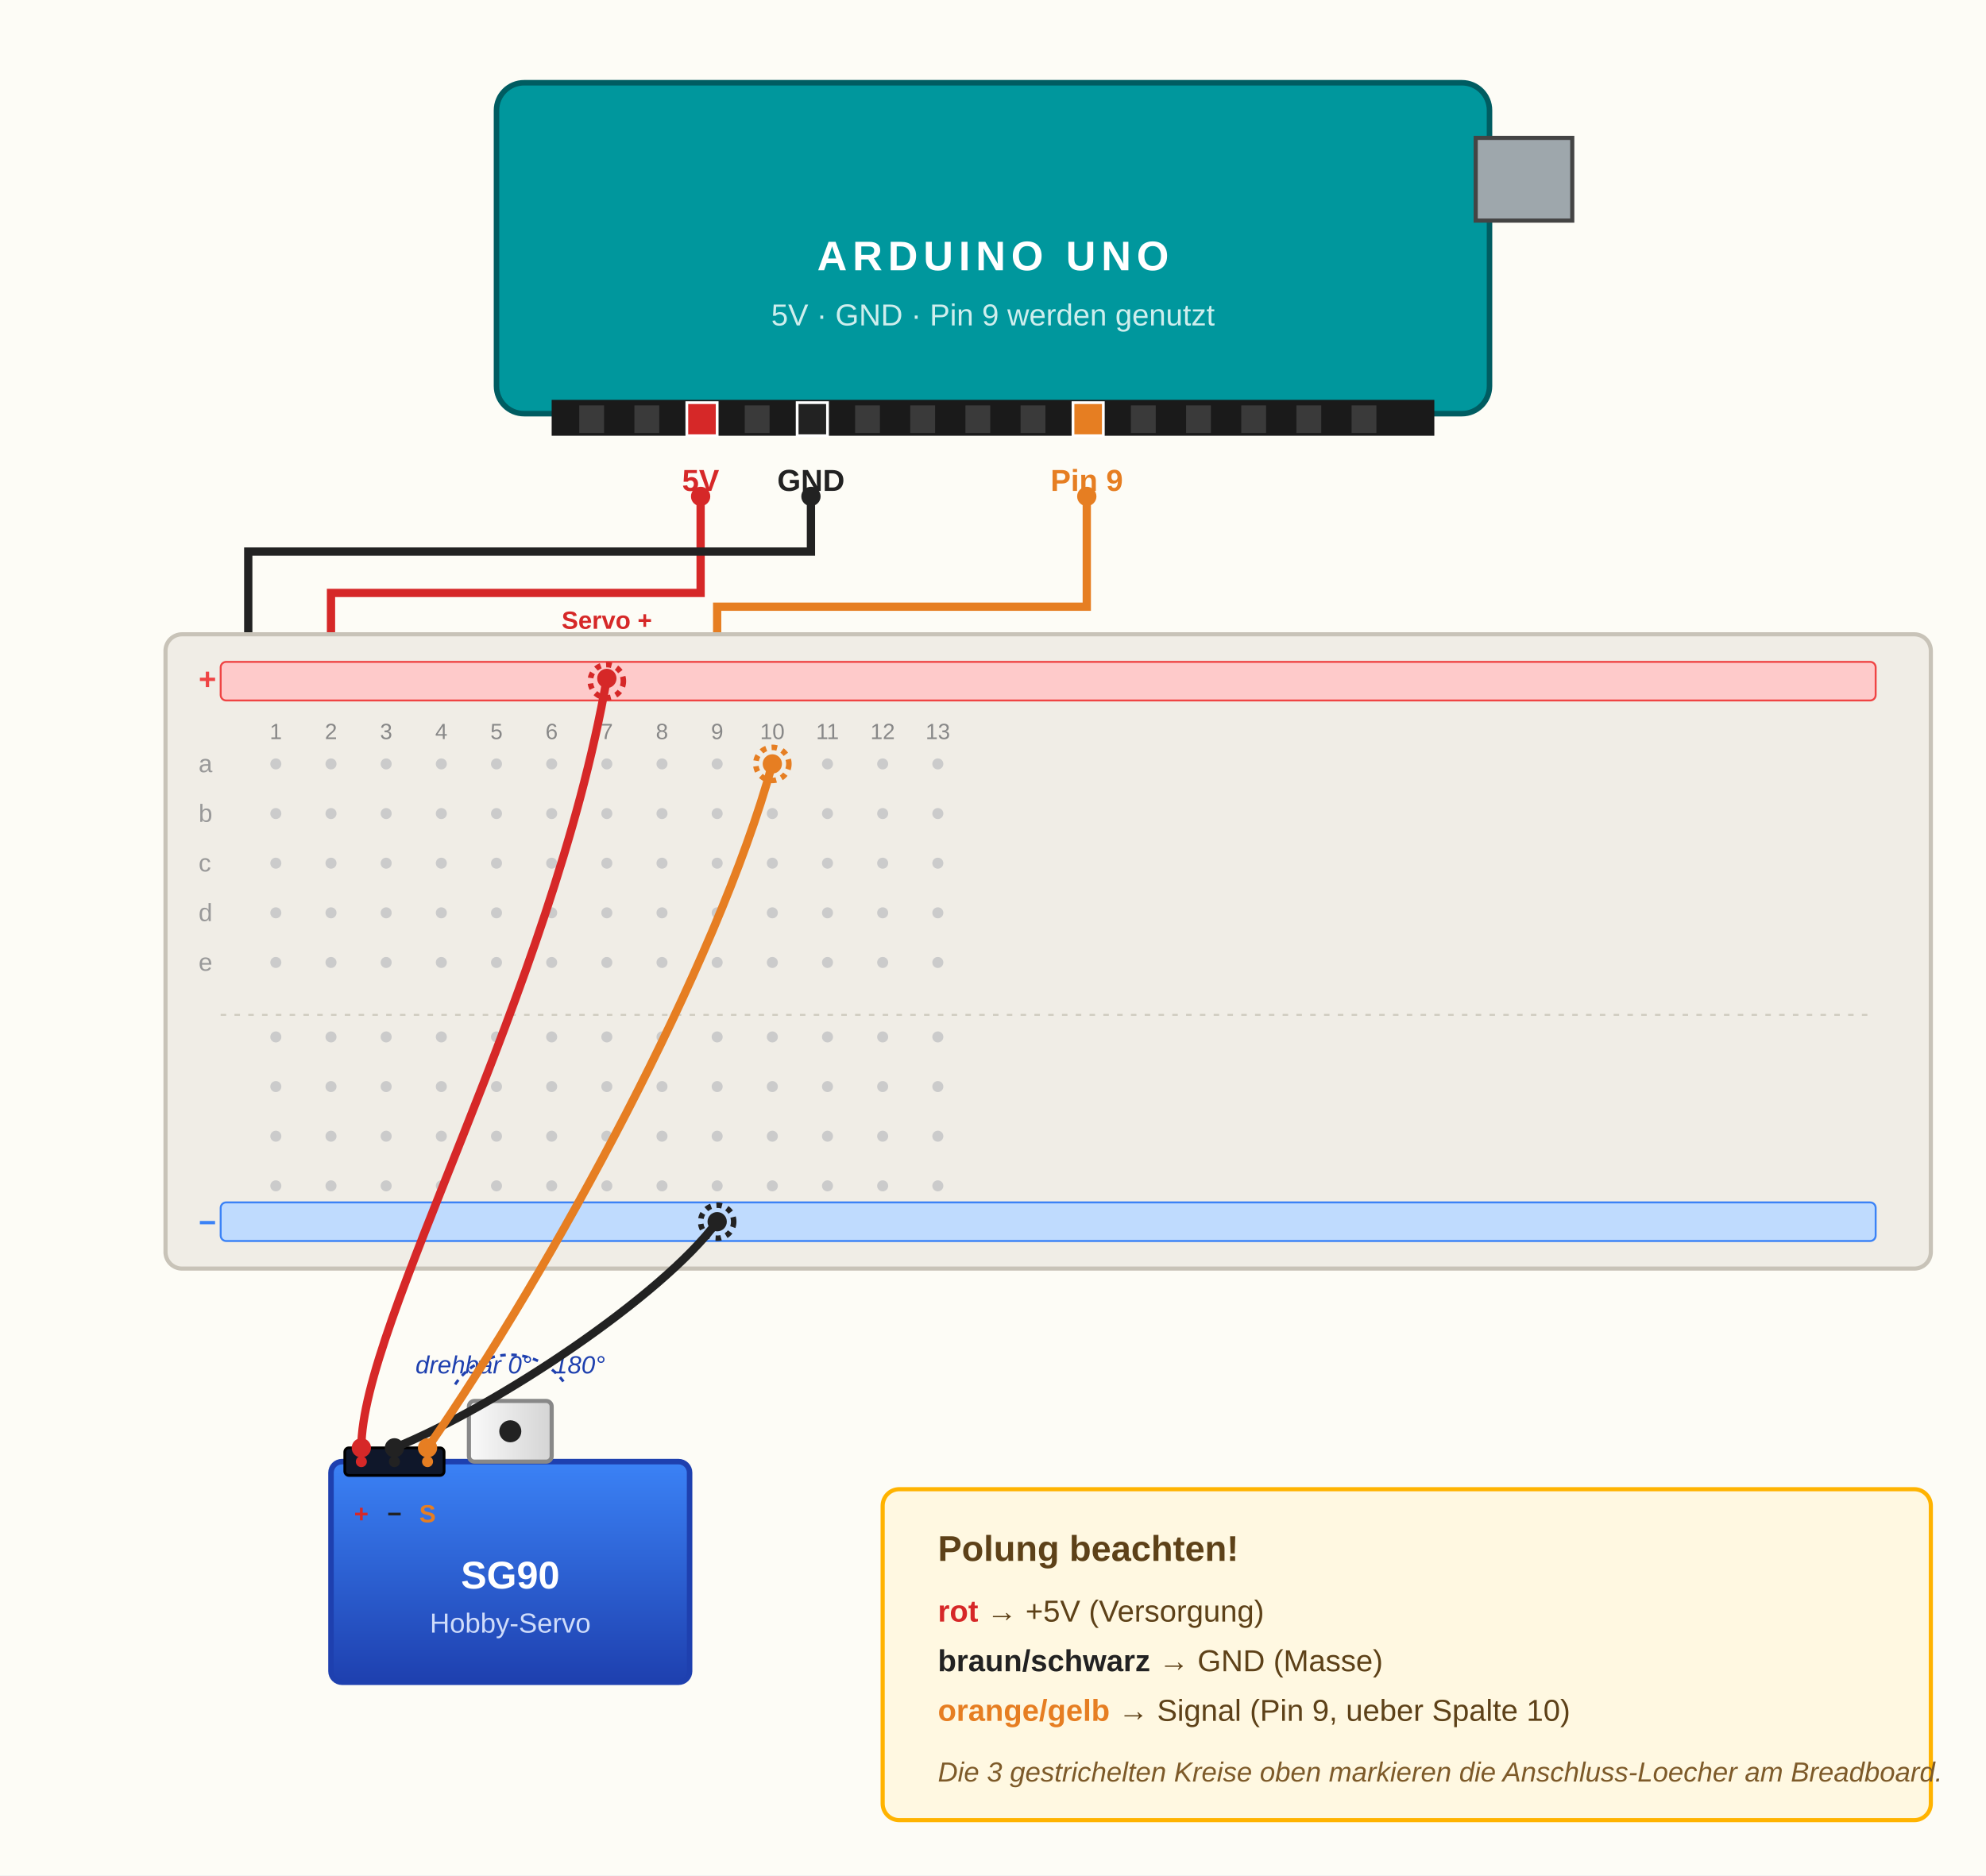
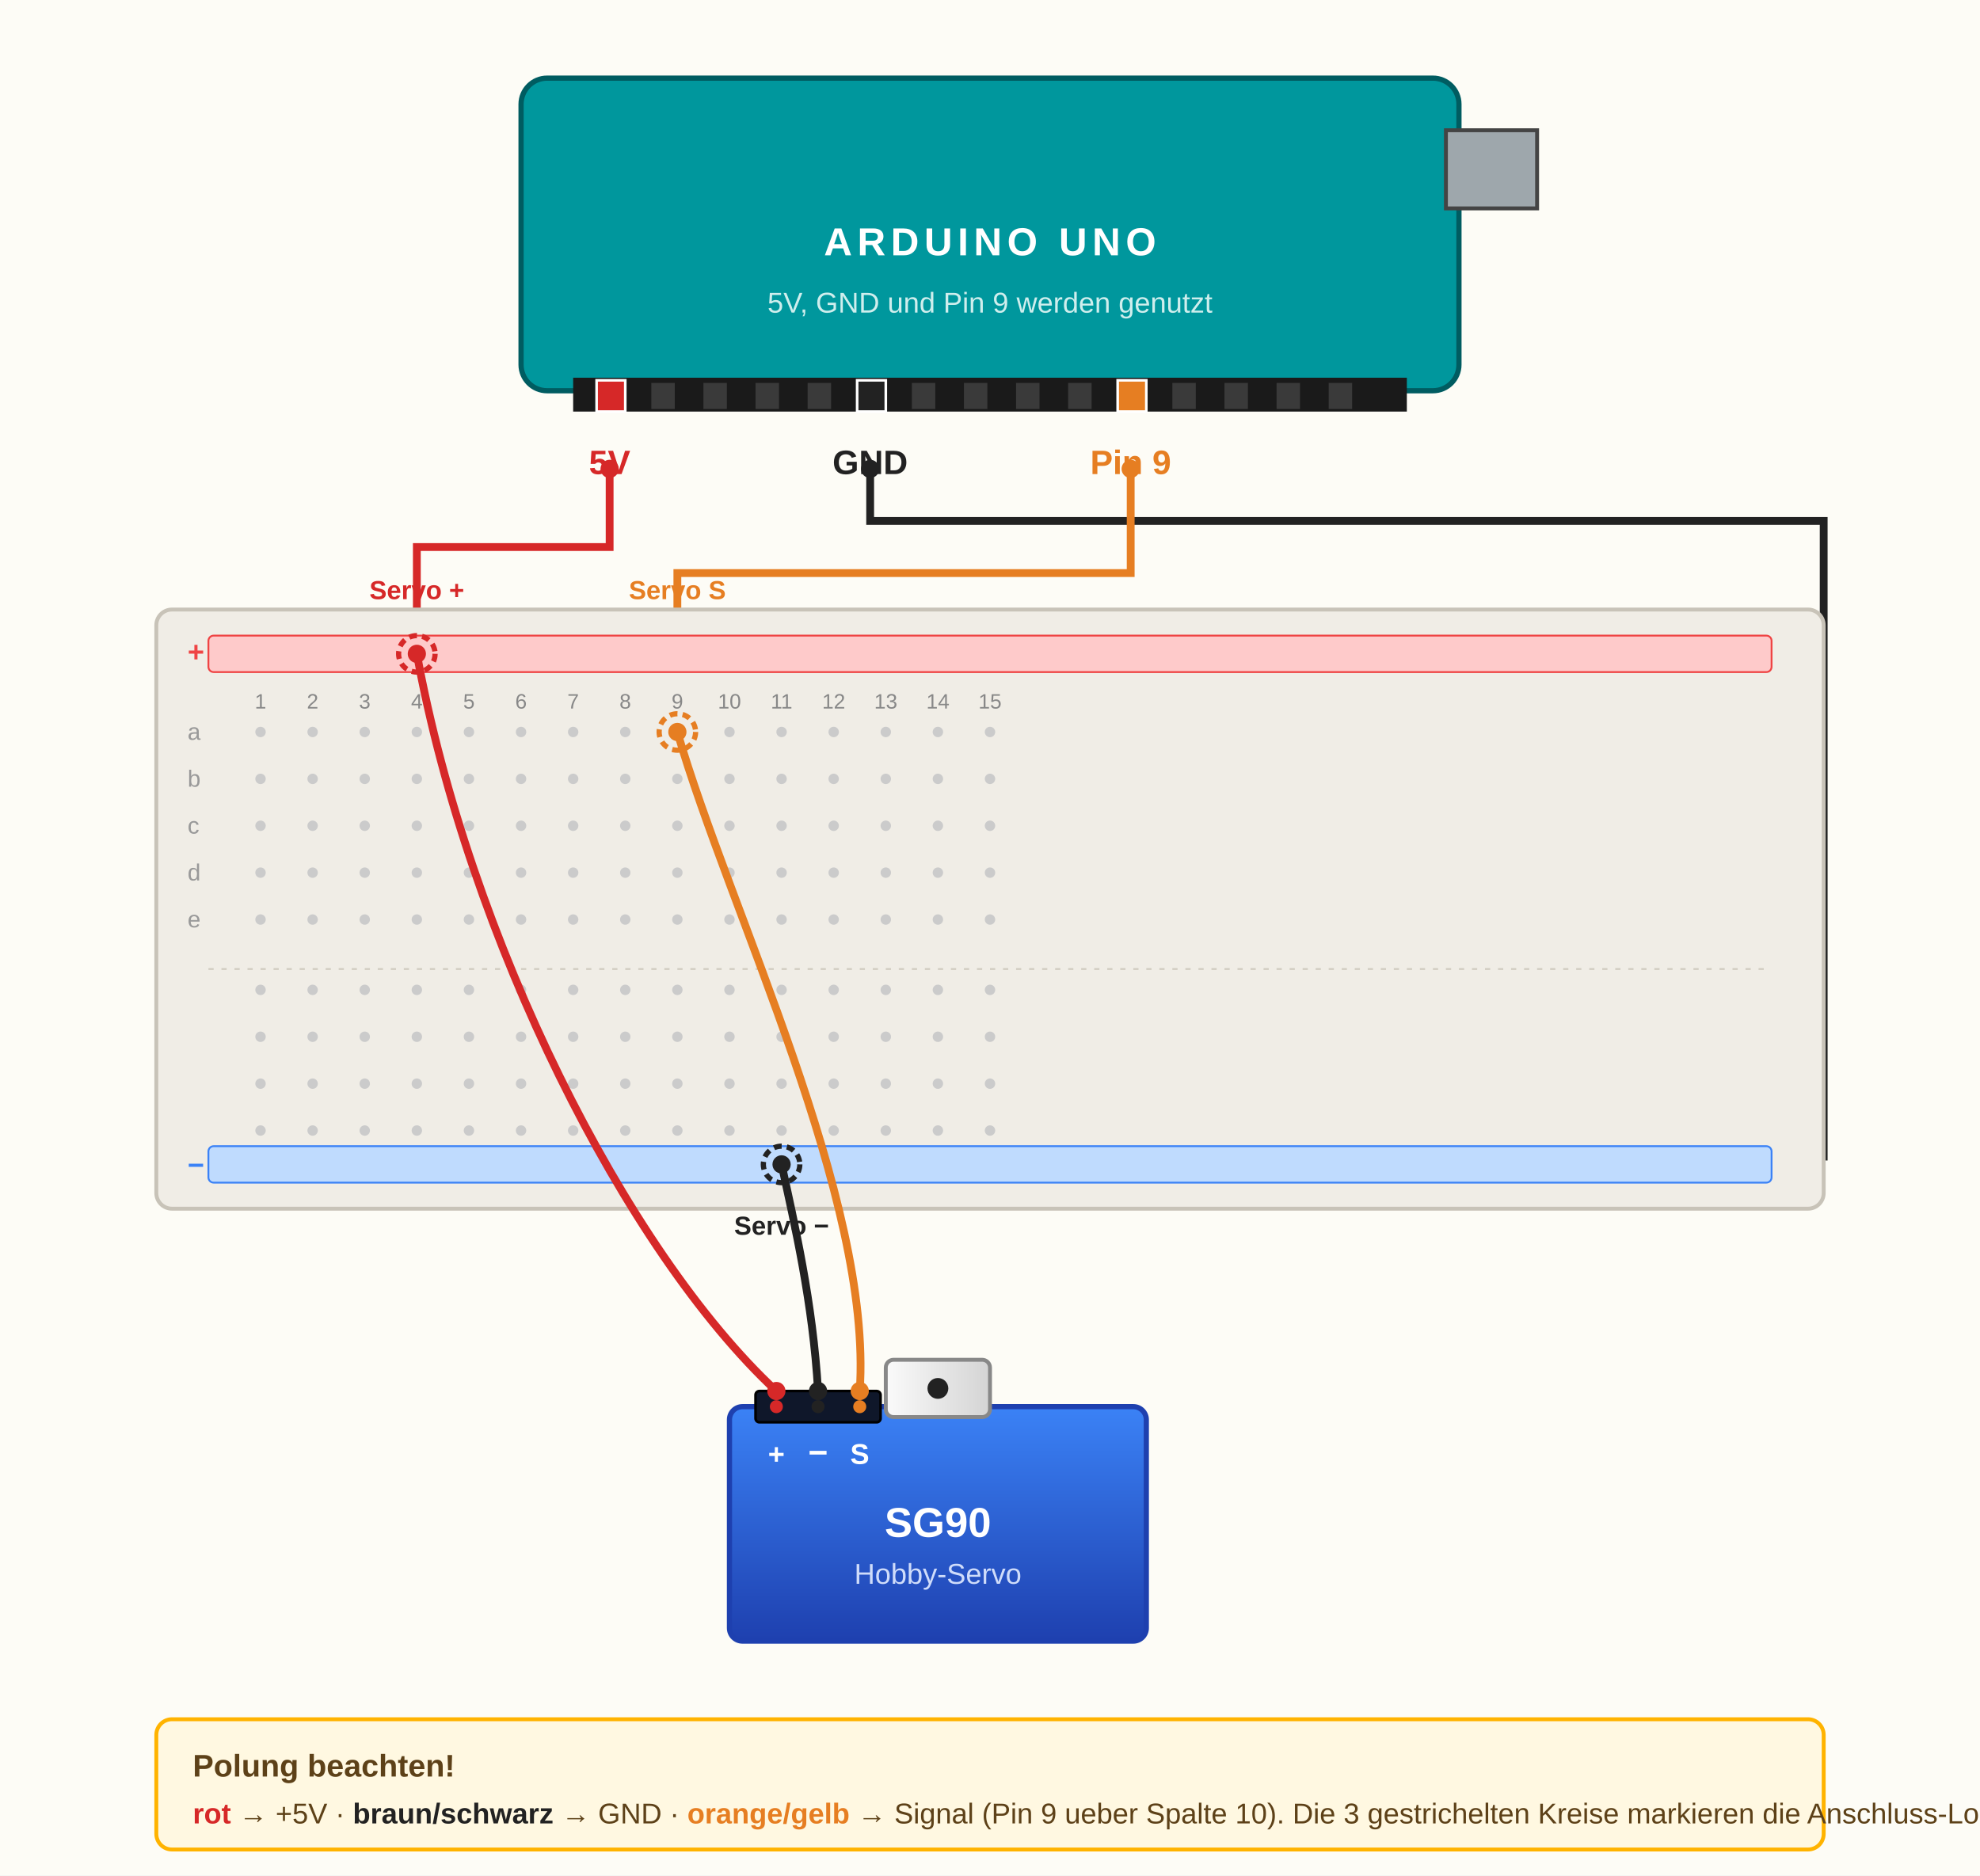
- <svg xmlns="http://www.w3.org/2000/svg" viewBox="0 0 720 680" width="100%" style="max-width: 720px; height: auto; font-family: 'Helvetica Neue', Arial, sans-serif;">
+ <svg xmlns="http://www.w3.org/2000/svg" viewBox="0 0 760 720" width="100%" style="max-width: 760px; height: auto; font-family: 'Helvetica Neue', Arial, sans-serif;">
  <defs>
    <linearGradient id="servoBody" x1="0" x2="0" y1="0" y2="1">
      <stop offset="0%" stop-color="#3b82f6" />
      <stop offset="100%" stop-color="#1e40af" />
    </linearGradient>
    <linearGradient id="servoArm" x1="0" x2="1" y1="0" y2="0">
      <stop offset="0%" stop-color="#fafafa" />
      <stop offset="100%" stop-color="#d4d4d4" />
    </linearGradient>
  </defs>
-   <rect width="720" height="680" fill="#fdfcf6" />
-   <g id="arduino" transform="translate(180, 30)">
+   <rect width="760" height="720" fill="#fdfcf6" />
+   <g id="arduino" transform="translate(200, 30)">
    <rect x="0" y="0" width="360" height="120" rx="10" fill="#00979d" stroke="#005c61" stroke-width="2" />
    <rect x="355" y="20" width="35" height="30" fill="#9ea7ac" stroke="#444" stroke-width="1.5" />
    <text x="180" y="68" text-anchor="middle" fill="#fff" font-weight="bold" font-size="15" letter-spacing="2">ARDUINO UNO</text>
-     <text x="180" y="88" text-anchor="middle" fill="#cfeeed" font-size="11">5V · GND · Pin 9 werden genutzt</text>
+     <text x="180" y="90" text-anchor="middle" fill="#cfeeed" font-size="11">5V, GND und Pin 9 werden genutzt</text>
    <rect x="20" y="115" width="320" height="13" fill="#1a1a1a" />
    <g fill="#3a3a3a">
      <rect x="30" y="117" width="9" height="10" />
      <rect x="50" y="117" width="9" height="10" />
      <rect x="70" y="117" width="9" height="10" />
      <rect x="90" y="117" width="9" height="10" />
      <rect x="110" y="117" width="9" height="10" />
      <rect x="130" y="117" width="9" height="10" />
      <rect x="150" y="117" width="9" height="10" />
      <rect x="170" y="117" width="9" height="10" />
      <rect x="190" y="117" width="9" height="10" />
      <rect x="210" y="117" width="9" height="10" />
      <rect x="230" y="117" width="9" height="10" />
      <rect x="250" y="117" width="9" height="10" />
      <rect x="270" y="117" width="9" height="10" />
      <rect x="290" y="117" width="9" height="10" />
      <rect x="310" y="117" width="9" height="10" />
    </g>
-     <rect x="69" y="116" width="11" height="12" fill="#d62828" stroke="#fff" stroke-width="1" />
-     <text x="74" y="148" text-anchor="middle" font-size="11" font-weight="bold" fill="#d62828">5V</text>
-     <rect x="109" y="116" width="11" height="12" fill="#222" stroke="#fff" stroke-width="1" />
-     <text x="114" y="148" text-anchor="middle" font-size="11" font-weight="bold" fill="#222">GND</text>
-     <rect x="209" y="116" width="11" height="12" fill="#E67E22" stroke="#fff" stroke-width="1" />
-     <text x="214" y="148" text-anchor="middle" font-size="11" font-weight="bold" fill="#E67E22">Pin 9</text>
-   </g>
-   <path d="M 254 180 L 254 215 L 120 215 L 120 240" stroke="#d62828" stroke-width="3" fill="none" stroke-linecap="round" />
-   <circle cx="254" cy="180" r="3.5" fill="#d62828" />
-   <circle cx="120" cy="240" r="3.5" fill="#d62828" />
-   <path d="M 294 180 L 294 200 L 90 200 L 90 440 L 120 440" stroke="#222" stroke-width="3" fill="none" stroke-linecap="round" />
-   <circle cx="294" cy="180" r="3.5" fill="#222" />
-   <circle cx="120" cy="440" r="3.5" fill="#222" />
-   <path d="M 394 180 L 394 220 L 260 220 L 260 277" stroke="#E67E22" stroke-width="3" fill="none" stroke-linecap="round" />
-   <circle cx="394" cy="180" r="3.5" fill="#E67E22" />
-   <circle cx="260" cy="277" r="3.5" fill="#E67E22" />
-   <g id="breadboard" transform="translate(60, 230)">
+     <rect x="29" y="116" width="11" height="12" fill="#d62828" stroke="#fff" stroke-width="1" />
+     <text x="34" y="152" text-anchor="middle" font-size="13" font-weight="bold" fill="#d62828">5V</text>
+     <rect x="129" y="116" width="11" height="12" fill="#222" stroke="#fff" stroke-width="1" />
+     <text x="134" y="152" text-anchor="middle" font-size="13" font-weight="bold" fill="#222">GND</text>
+     <rect x="229" y="116" width="11" height="12" fill="#E67E22" stroke="#fff" stroke-width="1" />
+     <text x="234" y="152" text-anchor="middle" font-size="13" font-weight="bold" fill="#E67E22">Pin 9</text>
+   </g>
+   <path d="M 234 180 L 234 210 L 160 210 L 160 244" stroke="#d62828" stroke-width="3" fill="none" stroke-linecap="round" />
+   <circle cx="234" cy="180" r="3.5" fill="#d62828" />
+   <circle cx="160" cy="244" r="3.5" fill="#d62828" />
+   <path d="M 334 180 L 334 200 L 700 200 L 700 444 L 360 444" stroke="#222" stroke-width="3" fill="none" stroke-linecap="round" />
+   <circle cx="334" cy="180" r="3.5" fill="#222" />
+   <circle cx="360" cy="444" r="3.5" fill="#222" />
+   <path d="M 434 180 L 434 220 L 260 220 L 260 281" stroke="#E67E22" stroke-width="3" fill="none" stroke-linecap="round" />
+   <circle cx="434" cy="180" r="3.5" fill="#E67E22" />
+   <circle cx="260" cy="281" r="3.5" fill="#E67E22" />
+   <g id="breadboard" transform="translate(60, 234)">
    <rect x="0" y="0" width="640" height="230" rx="6" fill="#f0ede6" stroke="#c8c3b8" stroke-width="1.5" />
    <rect x="20" y="10" width="600" height="14" rx="2" fill="#FECACA" stroke="#EF4444" stroke-width="0.7" />
    <text x="12" y="20" font-size="11" font-weight="bold" fill="#EF4444">+</text>
    <rect x="20" y="206" width="600" height="14" rx="2" fill="#BFDBFE" stroke="#3B82F6" stroke-width="0.7" />
    <text x="12" y="217" font-size="11" font-weight="bold" fill="#3B82F6">−</text>
    <g font-size="8" fill="#888" text-anchor="middle">
      <text x="40" y="38">1</text>
      <text x="60" y="38">2</text>
      <text x="80" y="38">3</text>
      <text x="100" y="38">4</text>
      <text x="120" y="38">5</text>
      <text x="140" y="38">6</text>
      <text x="160" y="38">7</text>
      <text x="180" y="38">8</text>
      <text x="200" y="38">9</text>
      <text x="220" y="38">10</text>
      <text x="240" y="38">11</text>
      <text x="260" y="38">12</text>
      <text x="280" y="38">13</text>
+       <text x="300" y="38">14</text>
+       <text x="320" y="38">15</text>
    </g>
    <g font-size="9" fill="#999">
      <text x="12" y="50">a</text>
      <text x="12" y="68">b</text>
      <text x="12" y="86">c</text>
      <text x="12" y="104">d</text>
      <text x="12" y="122">e</text>
    </g>
    <g fill="#cbcbcb">
      <circle cx="40" cy="47" r="2" />
      <circle cx="60" cy="47" r="2" />
      <circle cx="80" cy="47" r="2" />
      <circle cx="100" cy="47" r="2" />
      <circle cx="120" cy="47" r="2" />
      <circle cx="140" cy="47" r="2" />
      <circle cx="160" cy="47" r="2" />
      <circle cx="180" cy="47" r="2" />
      <circle cx="200" cy="47" r="2" />
      <circle cx="220" cy="47" r="2" />
      <circle cx="240" cy="47" r="2" />
      <circle cx="260" cy="47" r="2" />
      <circle cx="280" cy="47" r="2" />
+       <circle cx="300" cy="47" r="2" />
+       <circle cx="320" cy="47" r="2" />
      <circle cx="40" cy="65" r="2" />
      <circle cx="60" cy="65" r="2" />
      <circle cx="80" cy="65" r="2" />
      <circle cx="100" cy="65" r="2" />
      <circle cx="120" cy="65" r="2" />
      <circle cx="140" cy="65" r="2" />
      <circle cx="160" cy="65" r="2" />
      <circle cx="180" cy="65" r="2" />
      <circle cx="200" cy="65" r="2" />
      <circle cx="220" cy="65" r="2" />
      <circle cx="240" cy="65" r="2" />
      <circle cx="260" cy="65" r="2" />
      <circle cx="280" cy="65" r="2" />
+       <circle cx="300" cy="65" r="2" />
+       <circle cx="320" cy="65" r="2" />
      <circle cx="40" cy="83" r="2" />
      <circle cx="60" cy="83" r="2" />
      <circle cx="80" cy="83" r="2" />
      <circle cx="100" cy="83" r="2" />
      <circle cx="120" cy="83" r="2" />
      <circle cx="140" cy="83" r="2" />
      <circle cx="160" cy="83" r="2" />
      <circle cx="180" cy="83" r="2" />
      <circle cx="200" cy="83" r="2" />
      <circle cx="220" cy="83" r="2" />
      <circle cx="240" cy="83" r="2" />
      <circle cx="260" cy="83" r="2" />
      <circle cx="280" cy="83" r="2" />
+       <circle cx="300" cy="83" r="2" />
+       <circle cx="320" cy="83" r="2" />
      <circle cx="40" cy="101" r="2" />
      <circle cx="60" cy="101" r="2" />
      <circle cx="80" cy="101" r="2" />
      <circle cx="100" cy="101" r="2" />
      <circle cx="120" cy="101" r="2" />
      <circle cx="140" cy="101" r="2" />
      <circle cx="160" cy="101" r="2" />
      <circle cx="180" cy="101" r="2" />
      <circle cx="200" cy="101" r="2" />
      <circle cx="220" cy="101" r="2" />
      <circle cx="240" cy="101" r="2" />
      <circle cx="260" cy="101" r="2" />
      <circle cx="280" cy="101" r="2" />
+       <circle cx="300" cy="101" r="2" />
+       <circle cx="320" cy="101" r="2" />
      <circle cx="40" cy="119" r="2" />
      <circle cx="60" cy="119" r="2" />
      <circle cx="80" cy="119" r="2" />
      <circle cx="100" cy="119" r="2" />
      <circle cx="120" cy="119" r="2" />
      <circle cx="140" cy="119" r="2" />
      <circle cx="160" cy="119" r="2" />
      <circle cx="180" cy="119" r="2" />
      <circle cx="200" cy="119" r="2" />
      <circle cx="220" cy="119" r="2" />
      <circle cx="240" cy="119" r="2" />
      <circle cx="260" cy="119" r="2" />
      <circle cx="280" cy="119" r="2" />
+       <circle cx="300" cy="119" r="2" />
+       <circle cx="320" cy="119" r="2" />
    </g>
    <line x1="20" y1="138" x2="620" y2="138" stroke="#d0ccc0" stroke-width="0.7" stroke-dasharray="2 3" />
    <g fill="#cbcbcb">
      <circle cx="40" cy="146" r="2" />
      <circle cx="60" cy="146" r="2" />
      <circle cx="80" cy="146" r="2" />
      <circle cx="100" cy="146" r="2" />
      <circle cx="120" cy="146" r="2" />
      <circle cx="140" cy="146" r="2" />
      <circle cx="160" cy="146" r="2" />
      <circle cx="180" cy="146" r="2" />
      <circle cx="200" cy="146" r="2" />
      <circle cx="220" cy="146" r="2" />
      <circle cx="240" cy="146" r="2" />
      <circle cx="260" cy="146" r="2" />
      <circle cx="280" cy="146" r="2" />
+       <circle cx="300" cy="146" r="2" />
+       <circle cx="320" cy="146" r="2" />
      <circle cx="40" cy="164" r="2" />
      <circle cx="60" cy="164" r="2" />
      <circle cx="80" cy="164" r="2" />
      <circle cx="100" cy="164" r="2" />
      <circle cx="120" cy="164" r="2" />
      <circle cx="140" cy="164" r="2" />
      <circle cx="160" cy="164" r="2" />
      <circle cx="180" cy="164" r="2" />
      <circle cx="200" cy="164" r="2" />
      <circle cx="220" cy="164" r="2" />
      <circle cx="240" cy="164" r="2" />
      <circle cx="260" cy="164" r="2" />
      <circle cx="280" cy="164" r="2" />
+       <circle cx="300" cy="164" r="2" />
+       <circle cx="320" cy="164" r="2" />
      <circle cx="40" cy="182" r="2" />
      <circle cx="60" cy="182" r="2" />
      <circle cx="80" cy="182" r="2" />
      <circle cx="100" cy="182" r="2" />
      <circle cx="120" cy="182" r="2" />
      <circle cx="140" cy="182" r="2" />
      <circle cx="160" cy="182" r="2" />
      <circle cx="180" cy="182" r="2" />
      <circle cx="200" cy="182" r="2" />
      <circle cx="220" cy="182" r="2" />
      <circle cx="240" cy="182" r="2" />
      <circle cx="260" cy="182" r="2" />
      <circle cx="280" cy="182" r="2" />
+       <circle cx="300" cy="182" r="2" />
+       <circle cx="320" cy="182" r="2" />
      <circle cx="40" cy="200" r="2" />
      <circle cx="60" cy="200" r="2" />
      <circle cx="80" cy="200" r="2" />
      <circle cx="100" cy="200" r="2" />
      <circle cx="120" cy="200" r="2" />
      <circle cx="140" cy="200" r="2" />
      <circle cx="160" cy="200" r="2" />
      <circle cx="180" cy="200" r="2" />
      <circle cx="200" cy="200" r="2" />
      <circle cx="220" cy="200" r="2" />
      <circle cx="240" cy="200" r="2" />
      <circle cx="260" cy="200" r="2" />
      <circle cx="280" cy="200" r="2" />
-     </g>
-     <circle cx="160" cy="17" r="6" fill="none" stroke="#d62828" stroke-width="2" stroke-dasharray="2 2" />
-     <text x="160" y="-2" text-anchor="middle" font-size="9" font-weight="bold" fill="#d62828">Servo +</text>
-     <circle cx="200" cy="213" r="6" fill="none" stroke="#222" stroke-width="2" stroke-dasharray="2 2" />
-     <circle cx="220" cy="47" r="6" fill="none" stroke="#E67E22" stroke-width="2" stroke-dasharray="2 2" />
-   </g>
-   <g id="servo" transform="translate(120, 530)">
-     <rect x="0" y="0" width="130" height="80" rx="4" fill="url(#servoBody)" stroke="#1e40af" stroke-width="2" />
-     <text x="65" y="46" text-anchor="middle" font-size="14" font-weight="bold" fill="#fff">SG90</text>
-     <text x="65" y="62" text-anchor="middle" font-size="10" fill="#cfdcfa">Hobby-Servo</text>
-     <rect x="50" y="-22" width="30" height="22" rx="2" fill="url(#servoArm)" stroke="#888" stroke-width="1.5" />
-     <circle cx="65" cy="-11" r="4" fill="#222" />
-     <path d="M 45 -28 A 24 24 0 0 1 85 -28" fill="none" stroke="#1e40af" stroke-width="1" stroke-dasharray="2 2" />
-     <text x="65" y="-32" text-anchor="middle" font-size="9" fill="#1e40af" font-style="italic">drehbar 0° - 180°</text>
-     <rect x="5" y="-5" width="36" height="10" rx="1.5" fill="#0f172a" stroke="#000" stroke-width="1" />
-     <circle cx="11" cy="0" r="2" fill="#d62828" />
-     <circle cx="23" cy="0" r="2" fill="#222" />
-     <circle cx="35" cy="0" r="2" fill="#E67E22" />
-     <text x="11" y="22" text-anchor="middle" font-size="9" font-weight="bold" fill="#d62828">+</text>
-     <text x="23" y="22" text-anchor="middle" font-size="9" font-weight="bold" fill="#222">−</text>
-     <text x="35" y="22" text-anchor="middle" font-size="9" font-weight="bold" fill="#E67E22">S</text>
-   </g>
-   <path d="M 131 525 C 131 480, 200 360, 220 246" stroke="#d62828" stroke-width="3" fill="none" stroke-linecap="round" />
-   <circle cx="131" cy="525" r="3.5" fill="#d62828" />
-   <circle cx="220" cy="246" r="3.5" fill="#d62828" />
-   <path d="M 143 525 C 180 510, 240 470, 260 443" stroke="#222" stroke-width="3" fill="none" stroke-linecap="round" />
-   <circle cx="143" cy="525" r="3.5" fill="#222" />
-   <circle cx="260" cy="443" r="3.5" fill="#222" />
-   <path d="M 155 525 C 200 460, 260 350, 280 277" stroke="#E67E22" stroke-width="3" fill="none" stroke-linecap="round" />
-   <circle cx="155" cy="525" r="3.5" fill="#E67E22" />
-   <circle cx="280" cy="277" r="3.5" fill="#E67E22" />
-   <g transform="translate(320, 540)">
-     <rect x="0" y="0" width="380" height="120" rx="6" fill="#fff8e1" stroke="#ffb300" stroke-width="1.5" />
-     <text x="20" y="26" font-size="13" font-weight="bold" fill="#5d4118">Polung beachten!</text>
-     <text x="20" y="48" font-size="11" fill="#5d4118">
-       <tspan font-weight="bold" fill="#d62828">rot</tspan> → +5V (Versorgung)</text>
-     <text x="20" y="66" font-size="11" fill="#5d4118">
-       <tspan font-weight="bold" fill="#222">braun/schwarz</tspan> → GND (Masse)</text>
-     <text x="20" y="84" font-size="11" fill="#5d4118">
-       <tspan font-weight="bold" fill="#E67E22">orange/gelb</tspan> → Signal (Pin 9, ueber Spalte 10)</text>
-     <text x="20" y="106" font-size="10" font-style="italic" fill="#7d5a29">Die 3 gestrichelten Kreise oben markieren die Anschluss-Loecher am Breadboard.</text>
+       <circle cx="300" cy="200" r="2" />
+       <circle cx="320" cy="200" r="2" />
+     </g>
+     <circle cx="100" cy="17" r="7" fill="none" stroke="#d62828" stroke-width="2" stroke-dasharray="3 2" />
+     <text x="100" y="-4" text-anchor="middle" font-size="10" font-weight="bold" fill="#d62828">Servo +</text>
+     <circle cx="240" cy="213" r="7" fill="none" stroke="#222" stroke-width="2" stroke-dasharray="3 2" />
+     <text x="240" y="240" text-anchor="middle" font-size="10" font-weight="bold" fill="#222">Servo −</text>
+     <circle cx="200" cy="47" r="7" fill="none" stroke="#E67E22" stroke-width="2" stroke-dasharray="3 2" />
+     <text x="200" y="-4" text-anchor="middle" font-size="10" font-weight="bold" fill="#E67E22">Servo S</text>
+   </g>
+   <g id="servo" transform="translate(280, 540)">
+     <rect x="0" y="0" width="160" height="90" rx="5" fill="url(#servoBody)" stroke="#1e40af" stroke-width="2" />
+     <text x="80" y="50" text-anchor="middle" font-size="16" font-weight="bold" fill="#fff">SG90</text>
+     <text x="80" y="68" text-anchor="middle" font-size="11" fill="#cfdcfa">Hobby-Servo</text>
+     <rect x="60" y="-18" width="40" height="22" rx="3" fill="url(#servoArm)" stroke="#888" stroke-width="1.5" />
+     <circle cx="80" cy="-7" r="4" fill="#222" />
+     <rect x="10" y="-6" width="48" height="12" rx="1.5" fill="#0f172a" stroke="#000" stroke-width="1" />
+     <circle cx="18" cy="0" r="2.5" fill="#d62828" />
+     <circle cx="34" cy="0" r="2.5" fill="#222" />
+     <circle cx="50" cy="0" r="2.5" fill="#E67E22" />
+     <text x="18" y="22" text-anchor="middle" font-size="11" font-weight="bold" fill="#fff">+</text>
+     <text x="34" y="22" text-anchor="middle" font-size="13" font-weight="bold" fill="#fff">−</text>
+     <text x="50" y="22" text-anchor="middle" font-size="11" font-weight="bold" fill="#fff">S</text>
+   </g>
+   <path d="M 298 534 C 240 480, 180 360, 160 251" stroke="#d62828" stroke-width="3" fill="none" stroke-linecap="round" />
+   <circle cx="298" cy="534" r="3.5" fill="#d62828" />
+   <circle cx="160" cy="251" r="3.5" fill="#d62828" />
+   <path d="M 314 534 C 312 500, 305 470, 300 447" stroke="#222" stroke-width="3" fill="none" stroke-linecap="round" />
+   <circle cx="314" cy="534" r="3.5" fill="#222" />
+   <circle cx="300" cy="447" r="3.5" fill="#222" />
+   <path d="M 330 534 C 335 460, 280 350, 260 281" stroke="#E67E22" stroke-width="3" fill="none" stroke-linecap="round" />
+   <circle cx="330" cy="534" r="3.5" fill="#E67E22" />
+   <circle cx="260" cy="281" r="3.5" fill="#E67E22" />
+   <g transform="translate(60, 660)">
+     <rect x="0" y="0" width="640" height="50" rx="6" fill="#fff8e1" stroke="#ffb300" stroke-width="1.5" />
+     <text x="14" y="22" font-size="12" font-weight="bold" fill="#5d4118">Polung beachten!</text>
+     <text x="14" y="40" font-size="11" fill="#5d4118">
+       <tspan font-weight="bold" fill="#d62828">rot</tspan> → +5V · <tspan font-weight="bold" fill="#222">braun/schwarz</tspan> → GND · <tspan font-weight="bold" fill="#E67E22">orange/gelb</tspan> → Signal (Pin 9 ueber Spalte 10). Die 3 gestrichelten Kreise markieren die Anschluss-Loecher.</text>
  </g>
</svg>
